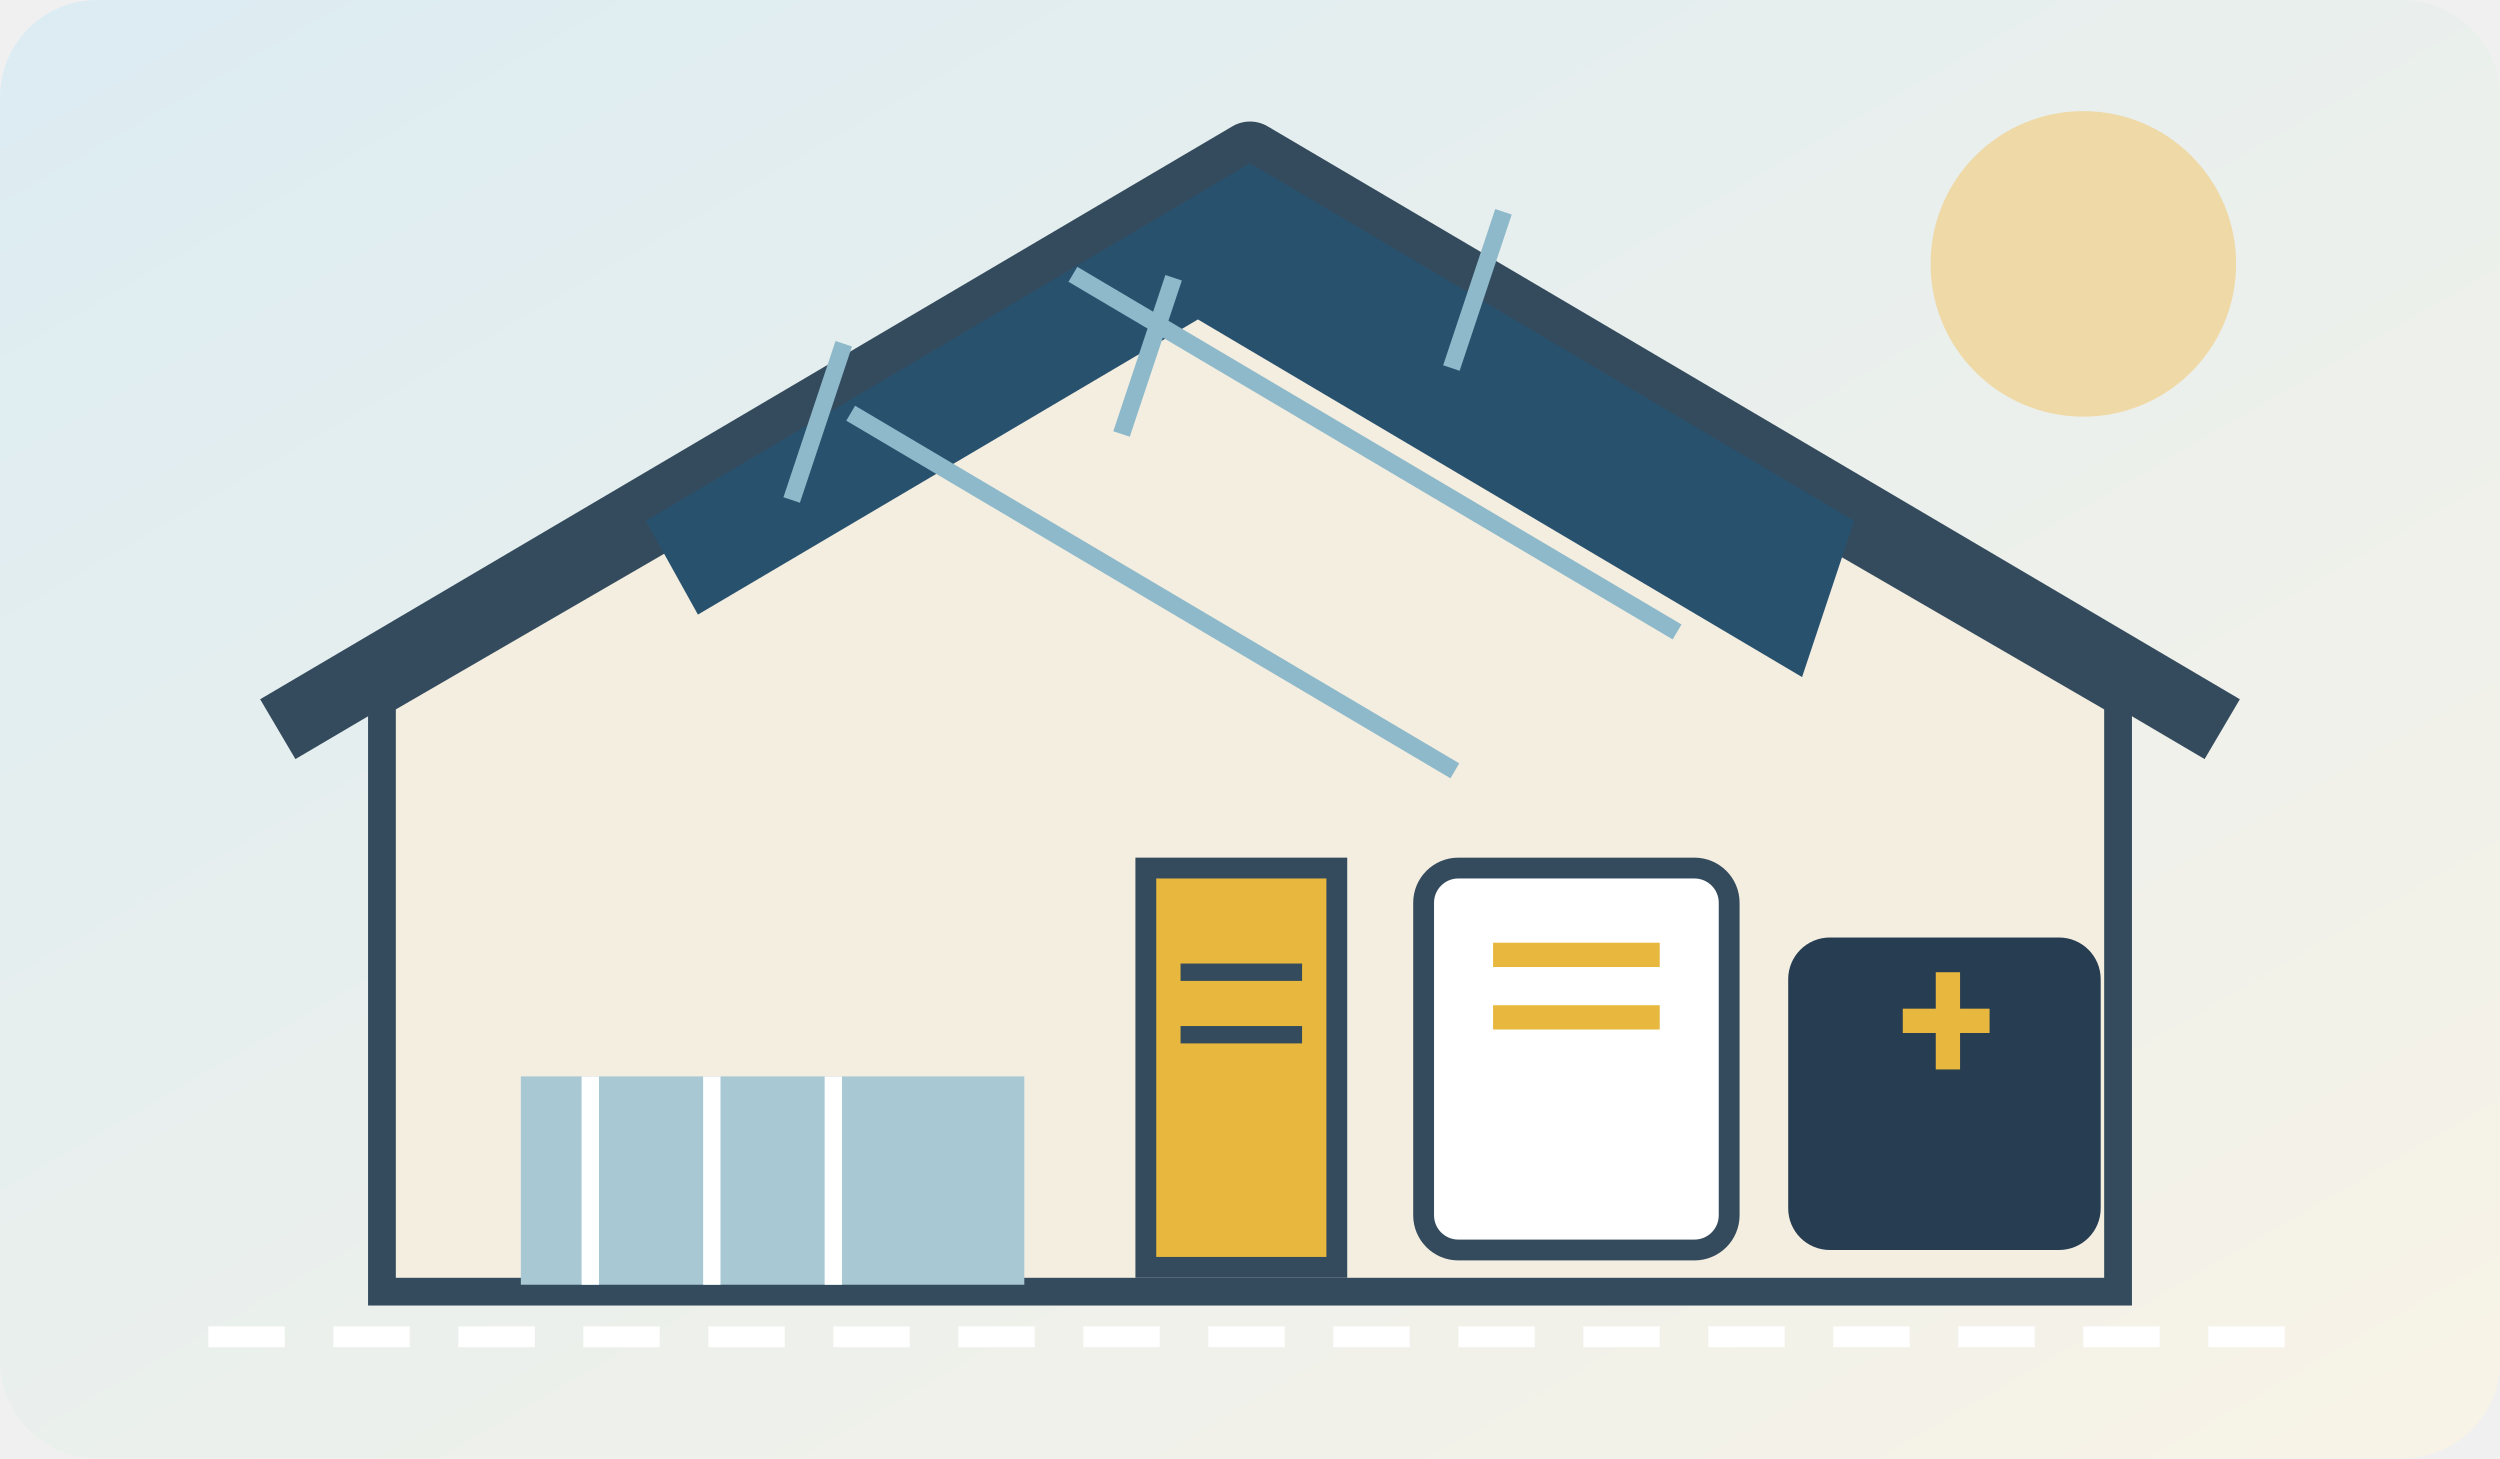
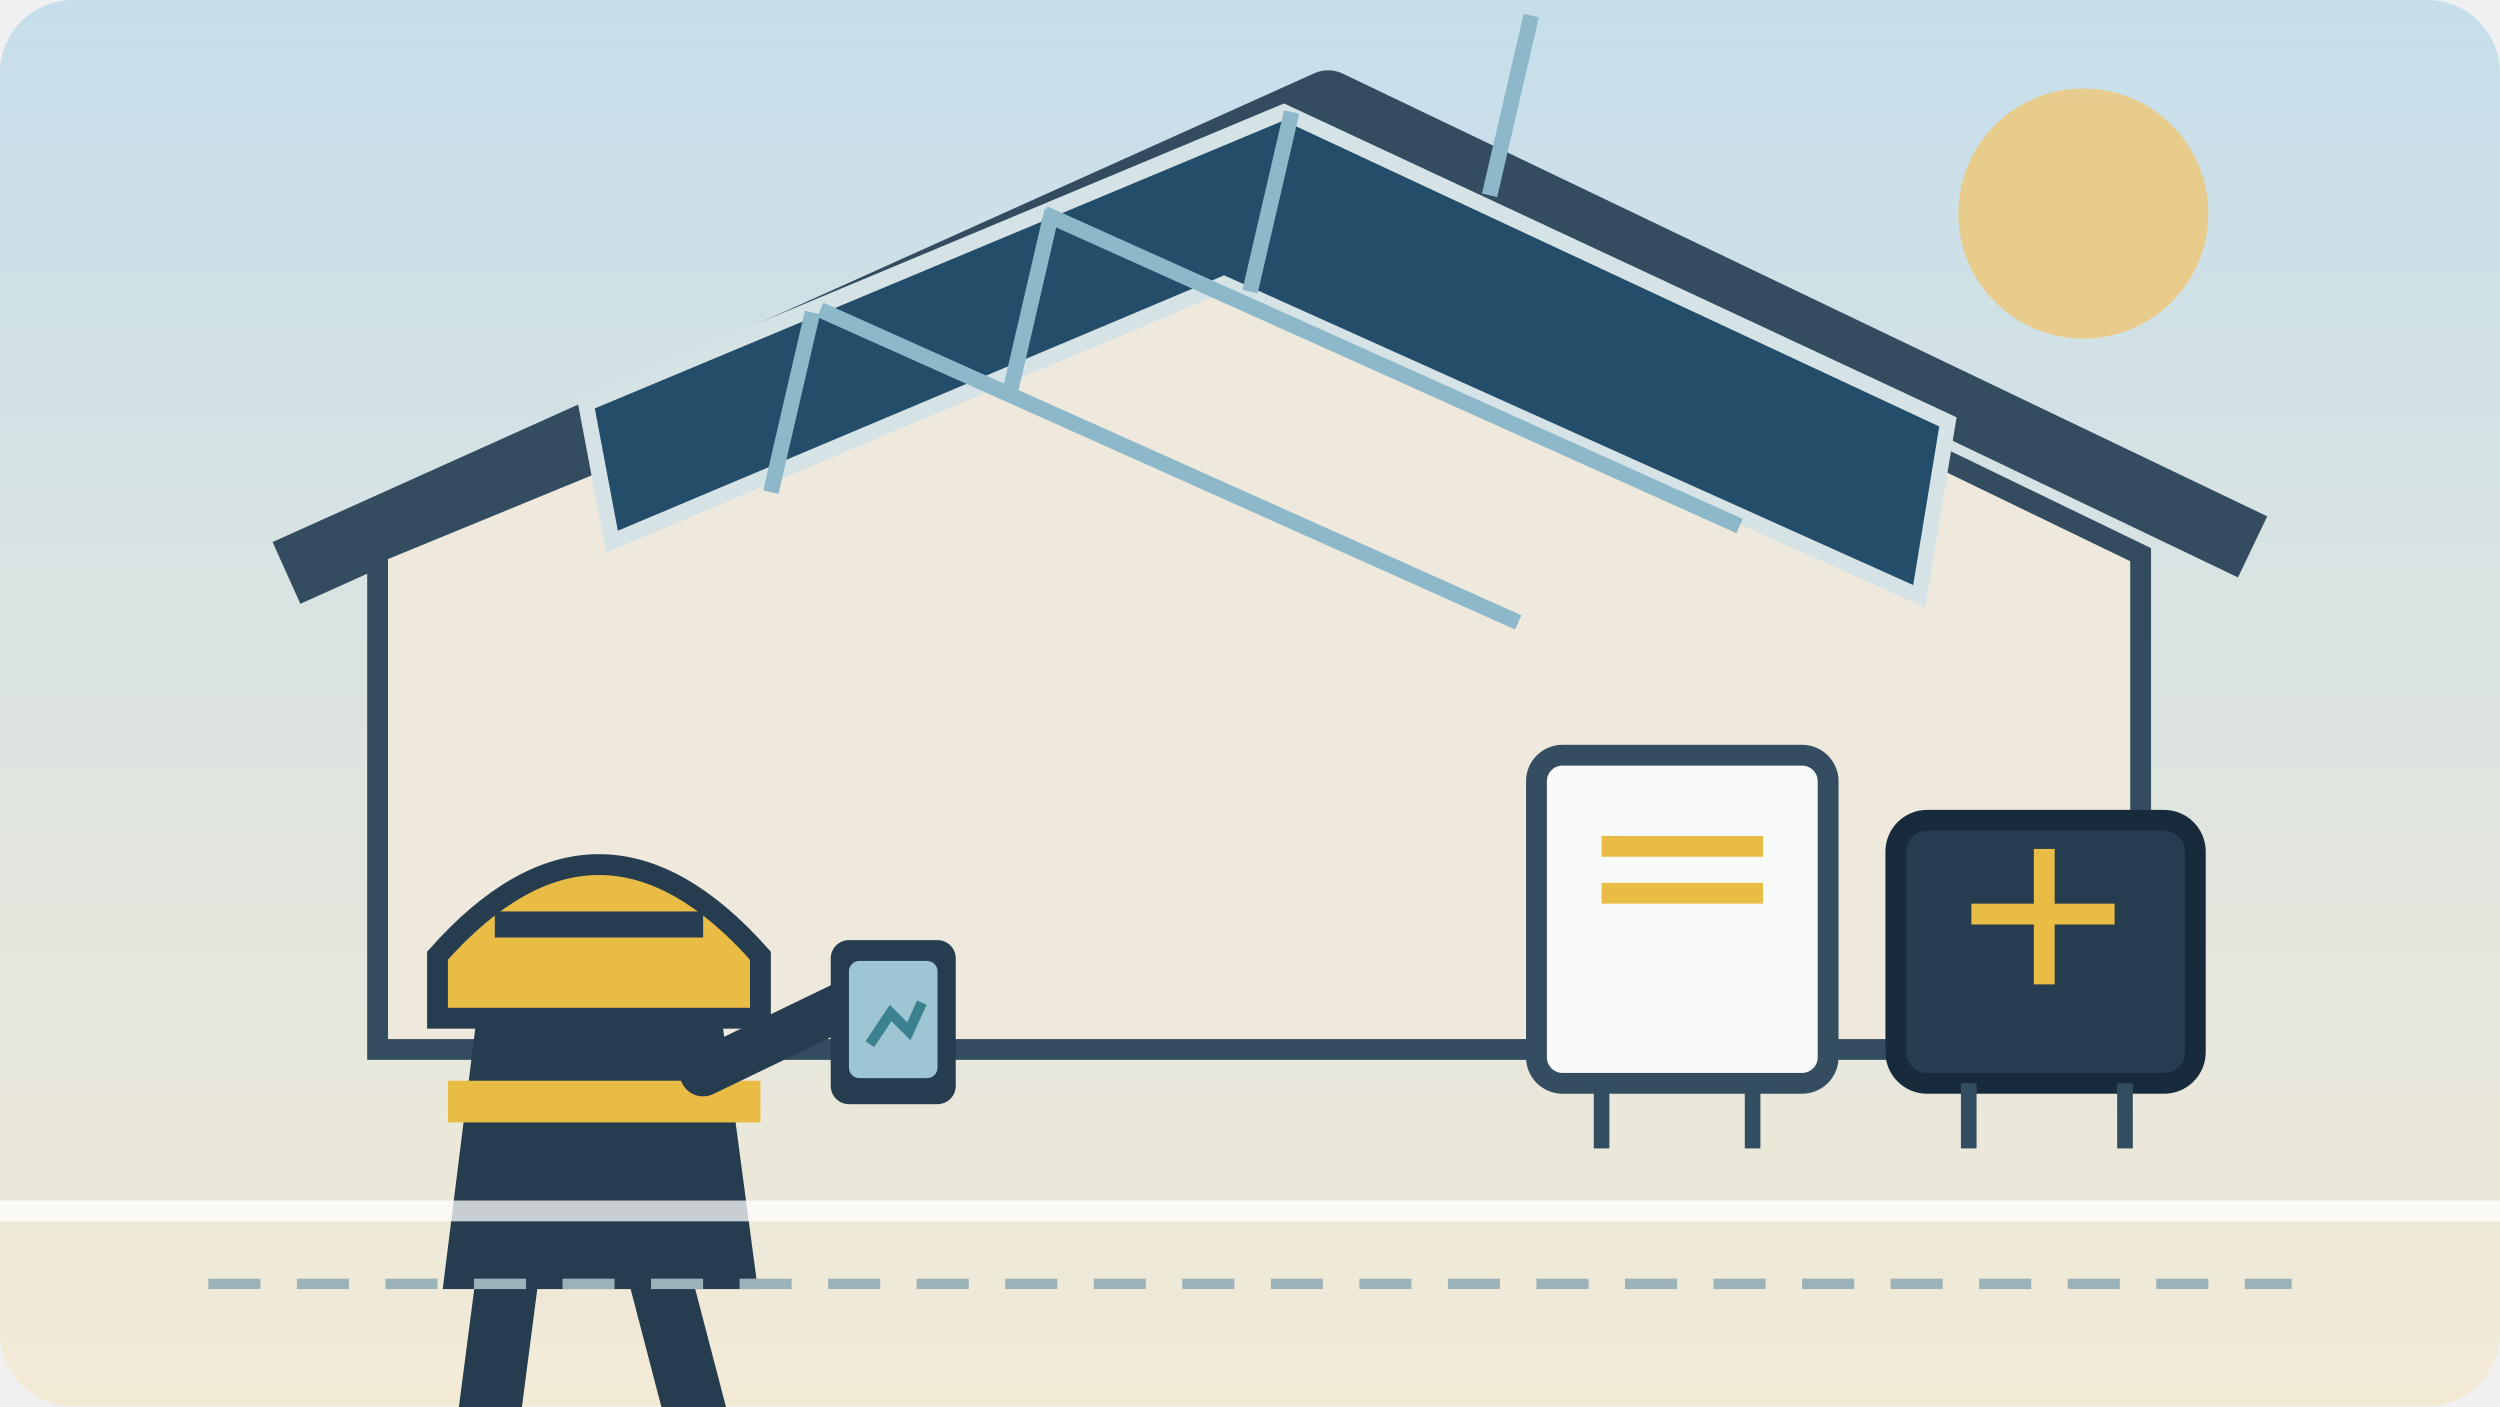
- <svg xmlns="http://www.w3.org/2000/svg" viewBox="0 0 720 420" role="img" aria-labelledby="t d">
+ <svg xmlns="http://www.w3.org/2000/svg" viewBox="0 0 960 540" role="img" aria-labelledby="t d">
  <defs>
-     <linearGradient id="bg" x2="1" y2="1">
-       <stop stop-color="#dcecf3" />
-       <stop offset="1" stop-color="#f8f3e6" />
+     <linearGradient id="sky" x2="0" y2="1">
+       <stop stop-color="#c6deeb" />
+       <stop offset="1" stop-color="#f3ead6" />
    </linearGradient>
  </defs>
-   <rect width="720" height="420" rx="28" fill="url(#bg)" />
-   <circle cx="600" cy="76" r="44" fill="#f2c66d" opacity=".55" />
-   <path d="M110 202l250-145 250 145v170H110z" fill="#f4eee1" stroke="#344b5d" stroke-width="8" />
-   <path d="M80 210L360 45l280 165" fill="none" stroke="#344b5d" stroke-width="20" stroke-linejoin="round" />
-   <path d="M186 150l174-103 174 103-15 45-174-103-144 85z" fill="#28516e" />
-   <path d="M245 119l174 103m-110-143l174 103m-240-83l-15 45m110-64l-15 45m110-64l-15 45" stroke="#8db9ca" stroke-width="5" />
-   <rect x="410" y="250" width="88" height="110" rx="10" fill="#fff" stroke="#344b5d" stroke-width="6" />
-   <rect x="515" y="270" width="90" height="90" rx="12" fill="#263d52" />
-   <path d="M430 275h48m-48 18h48" stroke="#e8b83e" stroke-width="7" />
-   <path d="M548 294h25m-12-14v28" stroke="#e8b83e" stroke-width="7" />
-   <path d="M150 310h145v60H150z" fill="#a8c8d4" />
-   <path d="M170 310v60m35-60v60m35-60v60" stroke="#fff" stroke-width="5" />
-   <path d="M60 385h600" stroke="#fff" stroke-width="6" stroke-dasharray="22 14" />
-   <path d="M330 250h55v115h-55z" fill="#e8b83e" stroke="#344b5d" stroke-width="6" />
-   <path d="M340 280h35m-35 18h35" stroke="#344b5d" stroke-width="5" />
+   <rect width="960" height="540" rx="28" fill="url(#sky)" />
+   <circle cx="800" cy="82" r="48" fill="#f1c66d" opacity=".75" />
+   <path d="M110 220L510 40l355 170" fill="none" stroke="#334c60" stroke-width="26" stroke-linejoin="round" />
+   <path d="M145 212L510 62l312 151v190H145z" fill="#eee9dc" stroke="#334c60" stroke-width="8" />
+   <path d="M225 155l268-112 255 119-11 67-267-120-235 99z" fill="#244d69" stroke="#d5e3e7" stroke-width="6" />
+   <path d="M315 119l268 120m-182-157l267 120m-356-82l-16 69m108-108l-16 69m108-107l-16 69m108-106l-16 69" stroke="#8db8ca" stroke-width="6" />
+   <rect x="590" y="290" width="112" height="126" rx="10" fill="#f9fbfa" stroke="#344d60" stroke-width="8" />
+   <rect x="728" y="315" width="115" height="101" rx="12" fill="#263d50" stroke="#172b3d" stroke-width="8" />
+   <path d="M615 325h62m-62 18h62" stroke="#e9bd45" stroke-width="8" />
+   <path d="M757 351h55m-27-25v52" stroke="#e9bd45" stroke-width="8" />
+   <path d="M615 416v25m58-25v25m83-25v25m60-25v25" stroke="#334d60" stroke-width="6" />
+   <g transform="translate(160 275)">
+     <path d="M25 100q45-45 90 0l16 120H10z" fill="#263d50" />
+     <path d="M12 148h120" stroke="#e9bd45" stroke-width="16" />
+     <path d="M35 214l-12 92m70-92l24 92" stroke="#263d50" stroke-width="24" stroke-linecap="round" />
+     <path d="M8 92q62-70 124 0v24H8z" fill="#e9bd45" stroke="#263d50" stroke-width="8" />
+     <path d="M30 80h80" stroke="#263d50" stroke-width="10" />
+     <path d="M110 137l58-28" stroke="#263d50" stroke-width="18" stroke-linecap="round" />
+     <rect x="159" y="86" width="48" height="63" rx="7" fill="#263d50" />
+     <rect x="166" y="94" width="34" height="45" rx="4" fill="#9dc5d2" />
+     <path d="M174 126l8-12 7 7 5-11" stroke="#3b8190" stroke-width="4" fill="none" />
+   </g>
+   <path d="M0 465h960" stroke="#fff" stroke-width="8" opacity=".75" />
+   <path d="M80 493h800" stroke="#9cb2b9" stroke-width="4" stroke-dasharray="20 14" />
</svg>
